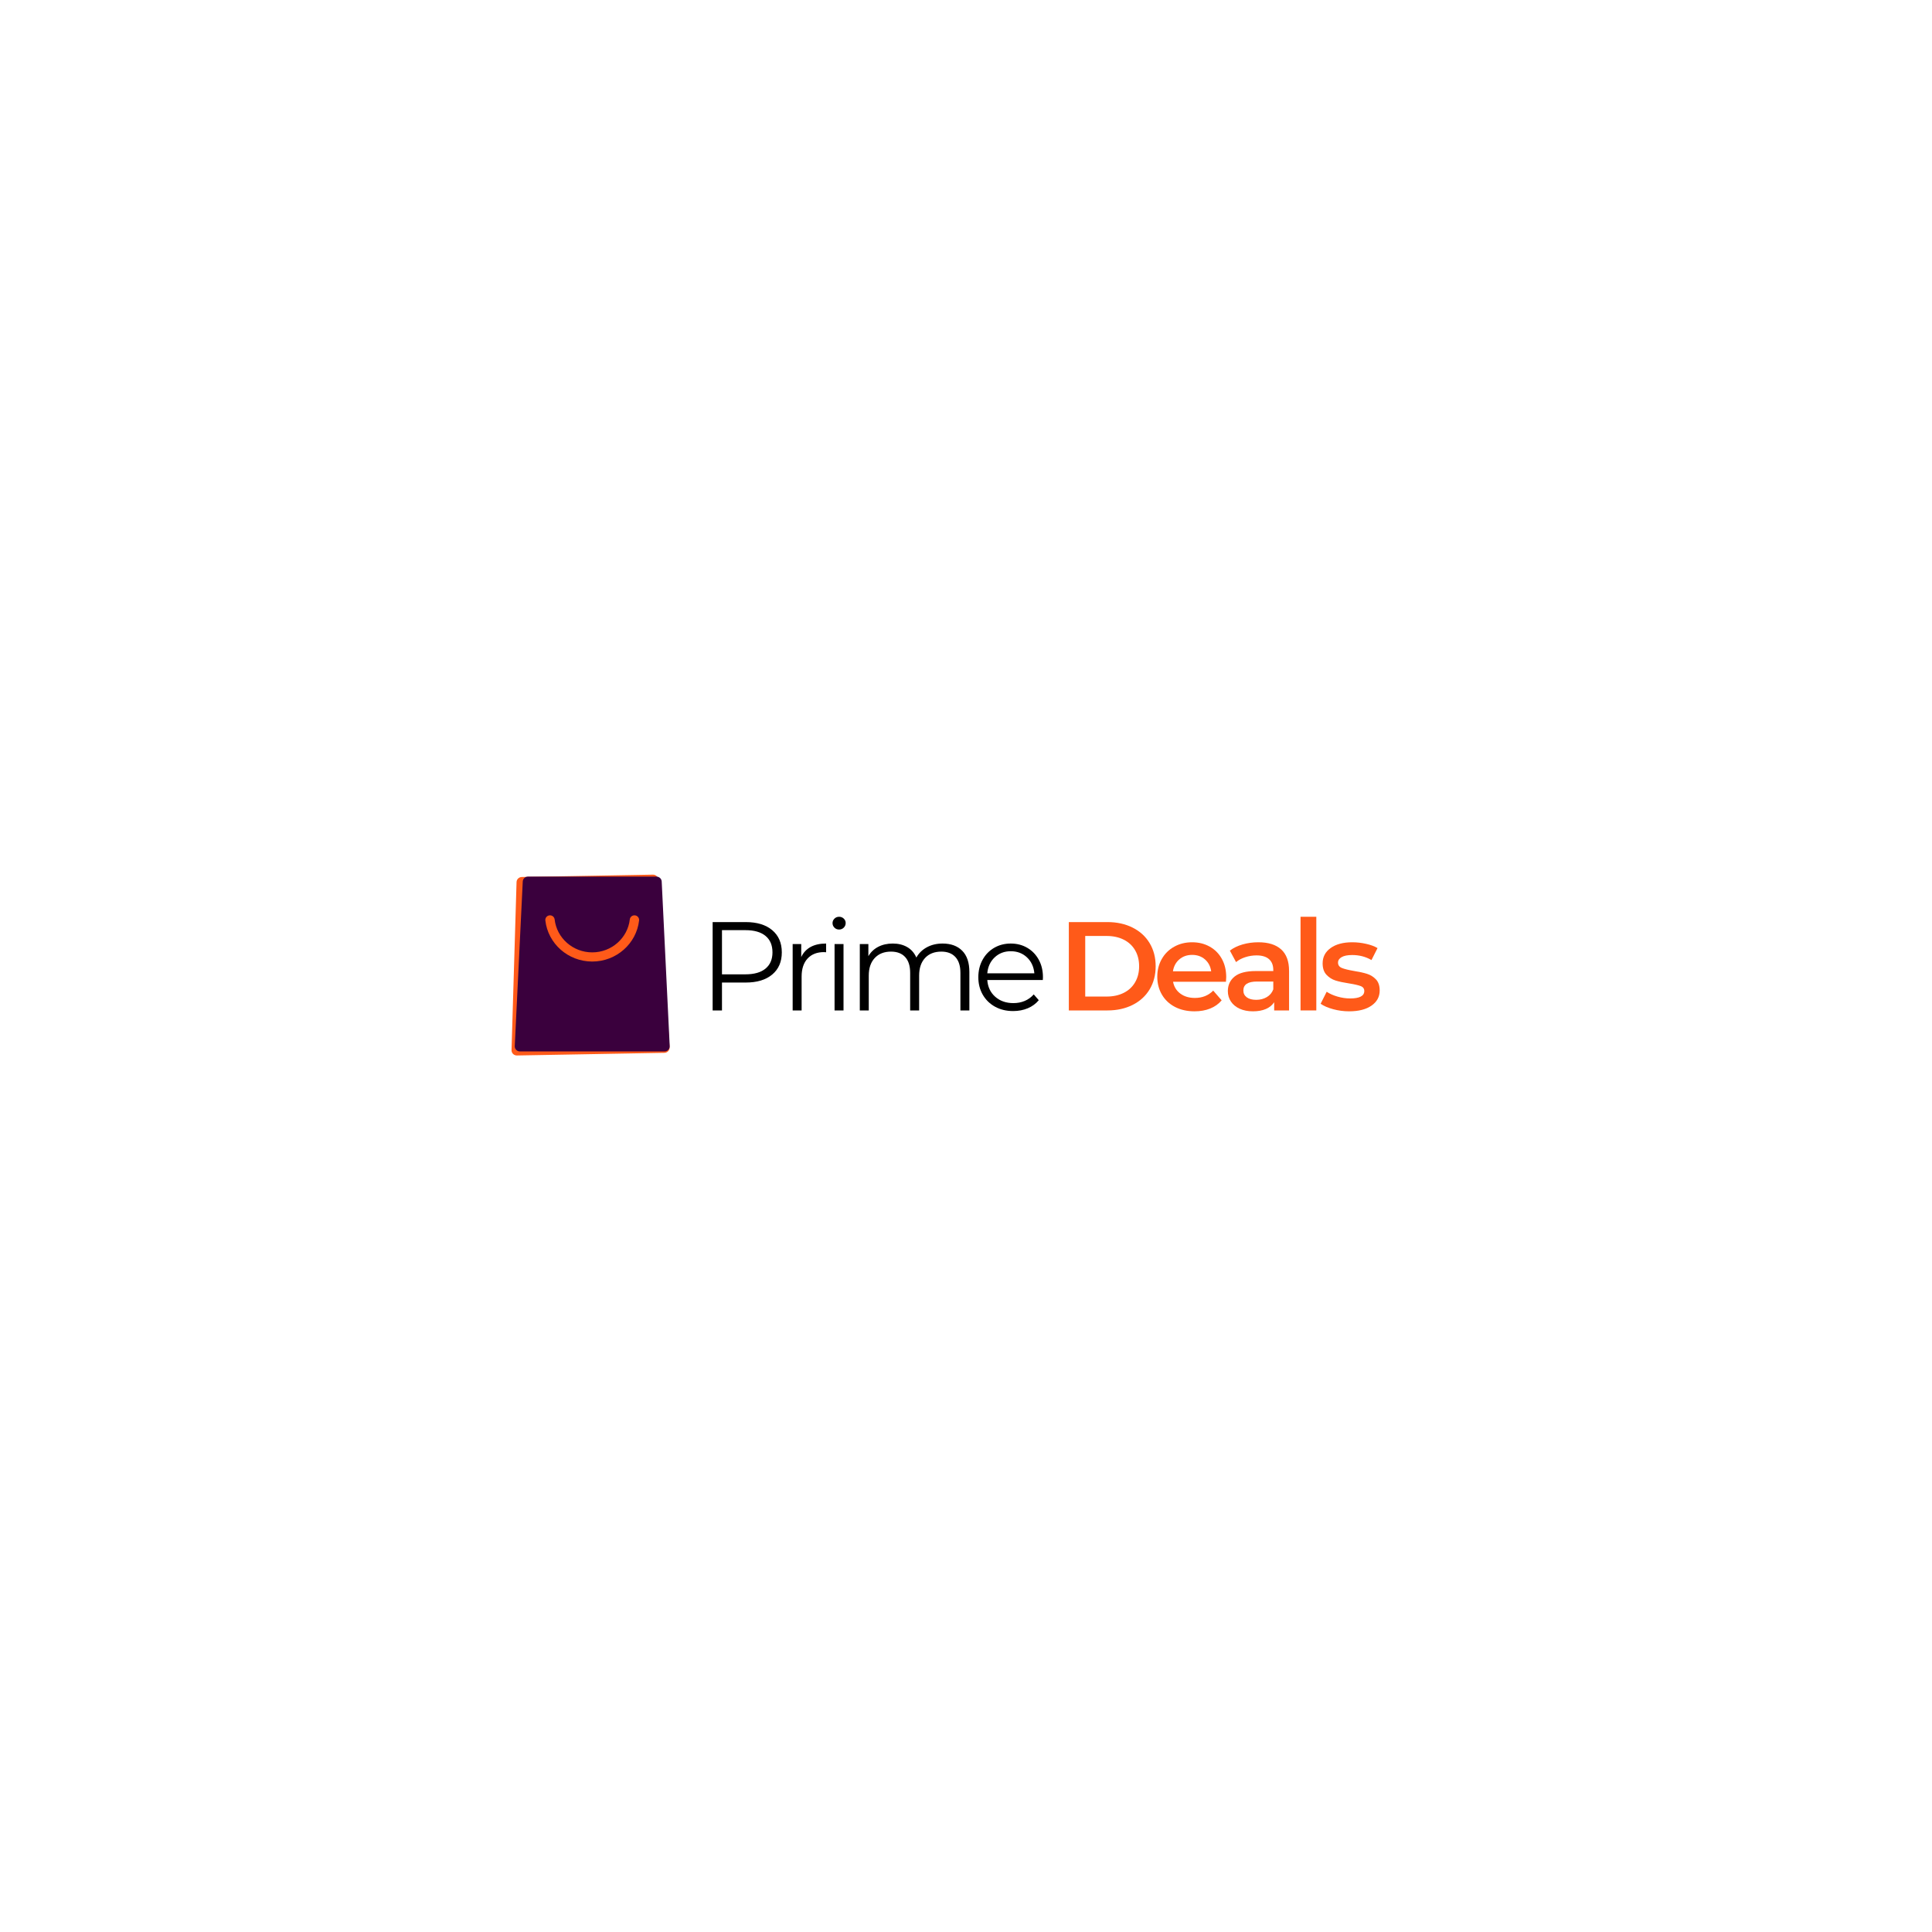
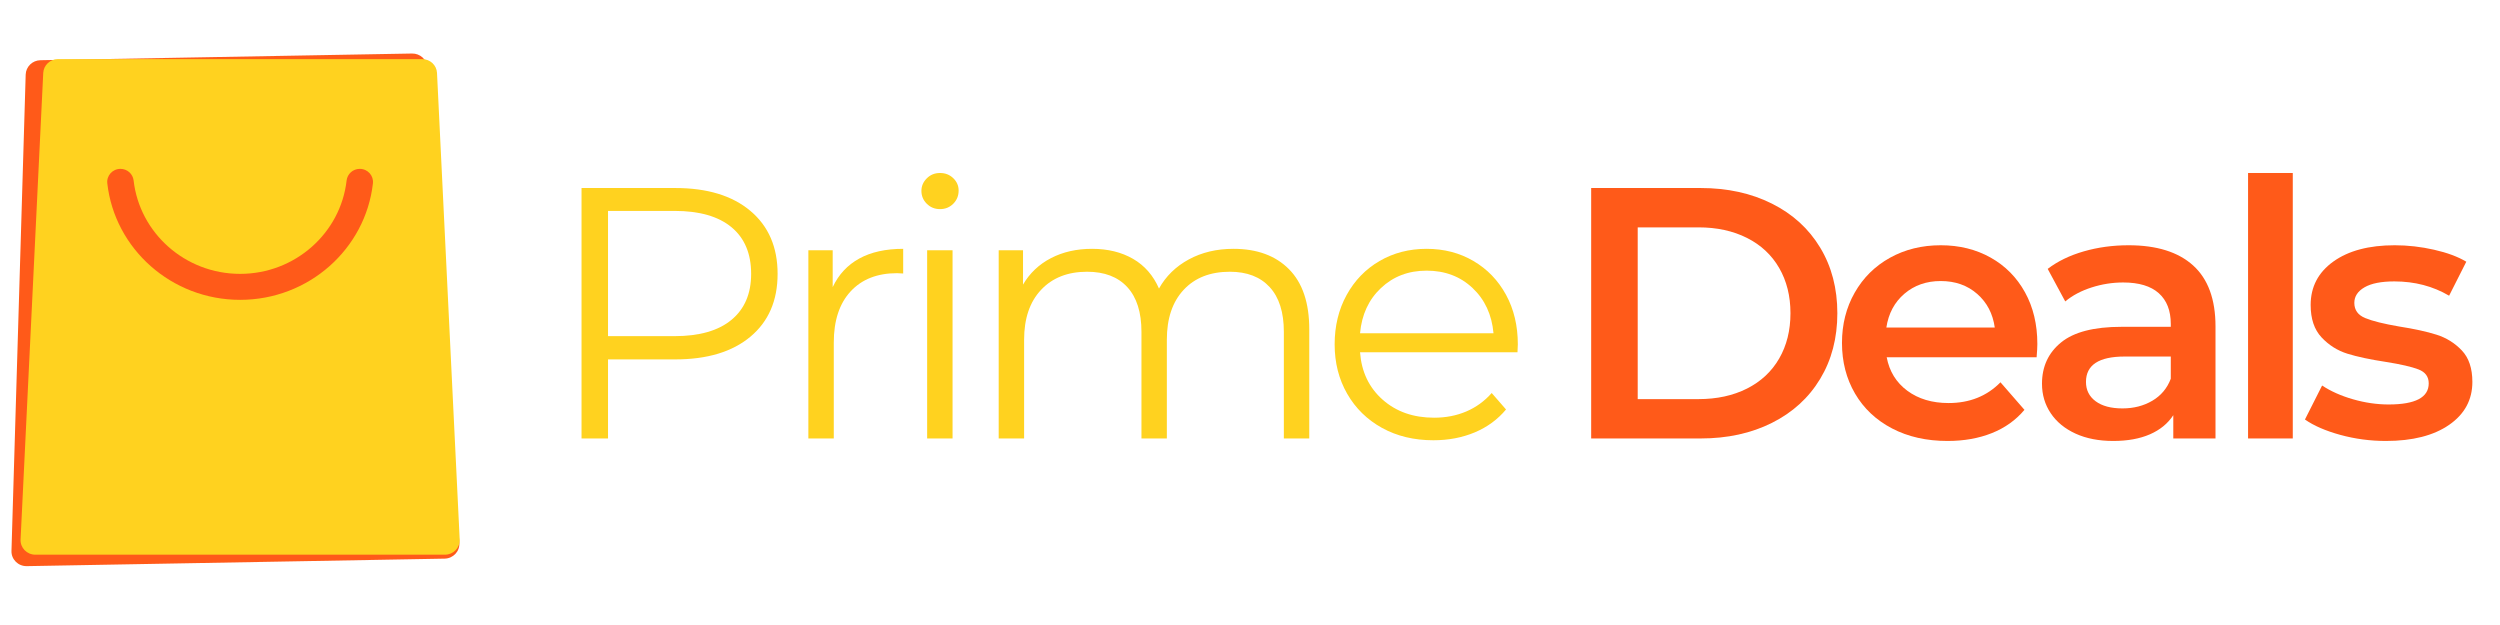
- <svg xmlns="http://www.w3.org/2000/svg" width="2000" zoomAndPan="magnify" viewBox="0 0 1500 1500" height="2000" preserveAspectRatio="xMidYMid meet" version="1.0">
+ <svg xmlns="http://www.w3.org/2000/svg" width="2000" zoomAndPan="magnify" viewBox="0 0 1500 375" height="500" preserveAspectRatio="xMidYMid meet" version="1.0">
  <defs>
    <g />
+     <clipPath id="8c7489e351">
+       <rect x="0" width="1162" y="0" height="263" />
+     </clipPath>
  </defs>
-   <path fill="#ff5a19" d="M 515.828 817.414 L 401.359 819.469 C 398.996 819.516 397.082 817.613 397.156 815.305 L 401.051 684.836 C 401.117 682.676 402.898 680.941 405.105 680.902 L 506.898 679.074 C 509.102 679.035 510.949 680.699 511.09 682.855 L 519.863 813.094 C 520.031 815.406 518.18 817.367 515.828 817.414 Z M 515.828 817.414 " fill-opacity="1" fill-rule="evenodd" />
-   <path fill="#3a003d" d="M 515.922 816.332 L 403.695 816.332 C 401.375 816.332 399.535 814.438 399.648 812.176 L 405.859 684.387 C 405.965 682.266 407.746 680.605 409.906 680.605 L 509.699 680.605 C 511.855 680.605 513.641 682.266 513.742 684.387 L 519.957 812.176 C 520.066 814.438 518.227 816.332 515.922 816.332 Z M 515.922 816.332 " fill-opacity="1" fill-rule="evenodd" />
-   <path fill="#ff5a19" d="M 459.801 746.535 C 440.988 746.535 425.438 732.559 423.41 714.641 C 423.168 712.52 424.84 710.66 427.016 710.66 C 428.875 710.66 430.418 712.043 430.621 713.855 C 432.258 728.215 444.727 739.422 459.801 739.422 C 474.879 739.422 487.348 728.215 488.973 713.855 C 489.18 712.043 490.719 710.66 492.578 710.66 C 494.754 710.66 496.426 712.52 496.184 714.641 C 494.164 732.547 478.625 746.535 459.801 746.535 Z M 459.801 746.535 " fill-opacity="1" fill-rule="nonzero" />
-   <g fill="#000000" fill-opacity="1">
-     <g transform="translate(542.1204, 784.4999)">
-       <g>
-         <path d="M 36.844 -68.594 C 45.602 -68.594 52.461 -66.504 57.422 -62.328 C 62.391 -58.148 64.875 -52.398 64.875 -45.078 C 64.875 -37.766 62.391 -32.031 57.422 -27.875 C 52.461 -23.727 45.602 -21.656 36.844 -21.656 L 18.422 -21.656 L 18.422 0 L 11.172 0 L 11.172 -68.594 Z M 36.656 -28.031 C 43.445 -28.031 48.641 -29.516 52.234 -32.484 C 55.828 -35.461 57.625 -39.66 57.625 -45.078 C 57.625 -50.629 55.828 -54.891 52.234 -57.859 C 48.641 -60.836 43.445 -62.328 36.656 -62.328 L 18.422 -62.328 L 18.422 -28.031 Z M 36.656 -28.031 " />
+   <path fill="#ff5a19" d="M 266.77 335.184 L 16.086 339.684 C 10.91 339.785 6.719 335.613 6.883 330.562 L 15.41 44.734 C 15.555 40.012 19.461 36.207 24.289 36.125 L 247.215 32.113 C 252.043 32.031 256.09 35.672 256.398 40.398 L 275.605 325.715 C 275.973 330.785 271.926 335.082 266.77 335.184 Z M 266.77 335.184 " fill-opacity="1" fill-rule="evenodd" />
+   <path fill="#ffd21f" d="M 266.973 332.812 L 21.199 332.812 C 16.129 332.812 12.098 328.66 12.344 323.707 L 25.945 43.754 C 26.172 39.109 30.078 35.469 34.805 35.469 L 253.352 35.469 C 258.074 35.469 261.984 39.109 262.207 43.754 L 275.812 323.707 C 276.055 328.66 272.027 332.812 266.973 332.812 Z M 266.973 332.812 " fill-opacity="1" fill-rule="evenodd" />
+   <path fill="#ff5a19" d="M 144.078 179.906 C 102.879 179.906 68.82 149.285 64.383 110.031 C 63.852 105.387 67.512 101.316 72.277 101.316 C 76.348 101.316 79.723 104.344 80.172 108.312 C 83.754 139.773 111.062 164.32 144.078 164.32 C 177.094 164.32 204.398 139.773 207.961 108.312 C 208.41 104.344 211.785 101.316 215.855 101.316 C 220.621 101.316 224.281 105.387 223.75 110.031 C 219.332 149.262 185.293 179.906 144.078 179.906 Z M 144.078 179.906 " fill-opacity="1" fill-rule="nonzero" />
+   <g transform="matrix(1, 0, 0, 1, 324, 55)">
+     <g clip-path="url(#8c7489e351)">
+       <g fill="#ffd21f" fill-opacity="1">
+         <g transform="translate(0.452399, 208.0767)">
+           <g>
+             <path d="M 80.719 -150.266 C 99.895 -150.266 114.922 -145.688 125.797 -136.531 C 136.672 -127.375 142.109 -114.781 142.109 -98.75 C 142.109 -82.719 136.672 -70.156 125.797 -61.062 C 114.922 -51.977 99.895 -47.438 80.719 -47.438 L 40.359 -47.438 L 40.359 0 L 24.469 0 L 24.469 -150.266 Z M 80.281 -61.391 C 95.164 -61.391 106.547 -64.645 114.422 -71.156 C 122.297 -77.676 126.234 -86.875 126.234 -98.75 C 126.234 -110.914 122.297 -120.254 114.422 -126.766 C 106.547 -133.273 95.164 -136.531 80.281 -136.531 L 40.359 -136.531 L 40.359 -61.391 Z M 80.281 -61.391 " />
+           </g>
+         </g>
      </g>
-     </g>
-   </g>
-   <g fill="#000000" fill-opacity="1">
-     <g transform="translate(605.7168, 784.4999)">
-       <g>
-         <path d="M 16.359 -41.453 C 17.992 -44.91 20.426 -47.52 23.656 -49.281 C 26.895 -51.051 30.898 -51.938 35.672 -51.938 L 35.672 -45.172 L 34 -45.281 C 28.582 -45.281 24.336 -43.613 21.266 -40.281 C 18.191 -36.945 16.656 -32.273 16.656 -26.266 L 16.656 0 L 9.703 0 L 9.703 -51.547 L 16.359 -51.547 Z M 16.359 -41.453 " />
+       <g fill="#ffd21f" fill-opacity="1">
+         <g transform="translate(139.7684, 208.0767)">
+           <g>
+             <path d="M 35.844 -90.812 C 39.426 -98.395 44.758 -104.117 51.844 -107.984 C 58.926 -111.848 67.691 -113.781 78.141 -113.781 L 78.141 -98.969 L 74.484 -99.172 C 62.609 -99.172 53.305 -95.52 46.578 -88.219 C 39.859 -80.926 36.5 -70.695 36.5 -57.531 L 36.5 0 L 21.25 0 L 21.25 -112.922 L 35.844 -112.922 Z M 35.844 -90.812 " />
+           </g>
+         </g>
      </g>
-     </g>
-   </g>
-   <g fill="#000000" fill-opacity="1">
-     <g transform="translate(638.2496, 784.4999)">
-       <g>
-         <path d="M 9.703 -51.547 L 16.656 -51.547 L 16.656 0 L 9.703 0 Z M 13.219 -62.812 C 11.781 -62.812 10.57 -63.301 9.594 -64.281 C 8.613 -65.27 8.125 -66.445 8.125 -67.812 C 8.125 -69.125 8.613 -70.27 9.594 -71.25 C 10.57 -72.227 11.781 -72.719 13.219 -72.719 C 14.656 -72.719 15.863 -72.242 16.844 -71.297 C 17.832 -70.348 18.328 -69.219 18.328 -67.906 C 18.328 -66.477 17.832 -65.27 16.844 -64.281 C 15.863 -63.301 14.656 -62.812 13.219 -62.812 Z M 13.219 -62.812 " />
+       <g fill="#ffd21f" fill-opacity="1">
+         <g transform="translate(211.0358, 208.0767)">
+           <g>
+             <path d="M 21.25 -112.922 L 36.5 -112.922 L 36.5 0 L 21.25 0 Z M 28.969 -137.609 C 25.82 -137.609 23.176 -138.68 21.031 -140.828 C 18.883 -142.973 17.812 -145.547 17.812 -148.547 C 17.812 -151.41 18.883 -153.914 21.031 -156.062 C 23.176 -158.207 25.82 -159.281 28.969 -159.281 C 32.125 -159.281 34.773 -158.242 36.922 -156.172 C 39.066 -154.098 40.141 -151.629 40.141 -148.766 C 40.141 -145.617 39.066 -142.973 36.922 -140.828 C 34.773 -138.68 32.125 -137.609 28.969 -137.609 Z M 28.969 -137.609 " />
+           </g>
+         </g>
      </g>
-     </g>
-   </g>
-   <g fill="#000000" fill-opacity="1">
-     <g transform="translate(657.8475, 784.4999)">
-       <g>
-         <path d="M 73.984 -51.938 C 80.453 -51.938 85.531 -50.07 89.219 -46.344 C 92.914 -42.625 94.766 -37.141 94.766 -29.891 L 94.766 0 L 87.812 0 L 87.812 -29.203 C 87.812 -34.555 86.52 -38.641 83.938 -41.453 C 81.352 -44.266 77.711 -45.672 73.016 -45.672 C 67.648 -45.672 63.43 -44.02 60.359 -40.719 C 57.297 -37.414 55.766 -32.859 55.766 -27.047 L 55.766 0 L 48.797 0 L 48.797 -29.203 C 48.797 -34.555 47.504 -38.641 44.922 -41.453 C 42.348 -44.266 38.676 -45.672 33.906 -45.672 C 28.613 -45.672 24.414 -44.02 21.312 -40.719 C 18.207 -37.414 16.656 -32.859 16.656 -27.047 L 16.656 0 L 9.703 0 L 9.703 -51.547 L 16.359 -51.547 L 16.359 -42.141 C 18.191 -45.273 20.738 -47.691 24 -49.391 C 27.27 -51.086 31.031 -51.938 35.281 -51.938 C 39.594 -51.938 43.332 -51.02 46.5 -49.188 C 49.664 -47.363 52.035 -44.656 53.609 -41.062 C 55.504 -44.457 58.227 -47.117 61.781 -49.047 C 65.344 -50.973 69.41 -51.938 73.984 -51.938 Z M 73.984 -51.938 " />
+       <g fill="#ffd21f" fill-opacity="1">
+         <g transform="translate(253.9675, 208.0767)">
+           <g>
+             <path d="M 162.078 -113.781 C 176.242 -113.781 187.367 -109.695 195.453 -101.531 C 203.547 -93.375 207.594 -81.352 207.594 -65.469 L 207.594 0 L 192.344 0 L 192.344 -63.969 C 192.344 -75.707 189.516 -84.648 183.859 -90.797 C 178.211 -96.953 170.238 -100.031 159.938 -100.031 C 148.195 -100.031 138.961 -96.414 132.234 -89.188 C 125.504 -81.969 122.141 -71.988 122.141 -59.25 L 122.141 0 L 106.906 0 L 106.906 -63.969 C 106.906 -75.707 104.078 -84.648 98.422 -90.797 C 92.773 -96.953 84.727 -100.031 74.281 -100.031 C 62.688 -100.031 53.488 -96.414 46.688 -89.188 C 39.895 -81.969 36.5 -71.988 36.5 -59.25 L 36.5 0 L 21.25 0 L 21.25 -112.922 L 35.844 -112.922 L 35.844 -92.312 C 39.852 -99.176 45.438 -104.469 52.594 -108.188 C 59.75 -111.914 67.977 -113.781 77.281 -113.781 C 86.727 -113.781 94.922 -111.773 101.859 -107.766 C 108.797 -103.754 113.984 -97.816 117.422 -89.953 C 121.578 -97.391 127.551 -103.219 135.344 -107.438 C 143.145 -111.664 152.055 -113.781 162.078 -113.781 Z M 162.078 -113.781 " />
+           </g>
+         </g>
      </g>
-     </g>
-   </g>
-   <g fill="#000000" fill-opacity="1">
-     <g transform="translate(755.0552, 784.4999)">
-       <g>
-         <path d="M 54.594 -23.625 L 11.469 -23.625 C 11.852 -18.258 13.906 -13.926 17.625 -10.625 C 21.352 -7.332 26.062 -5.688 31.75 -5.688 C 34.945 -5.688 37.883 -6.254 40.562 -7.391 C 43.25 -8.535 45.57 -10.223 47.531 -12.453 L 51.453 -7.938 C 49.16 -5.195 46.301 -3.109 42.875 -1.672 C 39.445 -0.234 35.676 0.484 31.562 0.484 C 26.27 0.484 21.582 -0.641 17.5 -2.891 C 13.414 -5.141 10.227 -8.258 7.938 -12.25 C 5.656 -16.238 4.516 -20.75 4.516 -25.781 C 4.516 -30.801 5.609 -35.305 7.797 -39.297 C 9.984 -43.285 12.988 -46.391 16.812 -48.609 C 20.633 -50.828 24.926 -51.938 29.688 -51.938 C 34.457 -51.938 38.738 -50.828 42.531 -48.609 C 46.32 -46.391 49.297 -43.301 51.453 -39.344 C 53.609 -35.395 54.688 -30.875 54.688 -25.781 Z M 29.688 -45.969 C 24.727 -45.969 20.566 -44.379 17.203 -41.203 C 13.836 -38.035 11.926 -33.906 11.469 -28.812 L 48.016 -28.812 C 47.555 -33.906 45.645 -38.035 42.281 -41.203 C 38.914 -44.379 34.719 -45.969 29.688 -45.969 Z M 29.688 -45.969 " />
+       <g fill="#ffd21f" fill-opacity="1">
+         <g transform="translate(466.9135, 208.0767)">
+           <g>
+             <path d="M 119.578 -51.734 L 25.109 -51.734 C 25.973 -40.004 30.484 -30.523 38.641 -23.297 C 46.797 -16.066 57.098 -12.453 69.547 -12.453 C 76.566 -12.453 83.008 -13.703 88.875 -16.203 C 94.738 -18.711 99.816 -22.398 104.109 -27.266 L 112.703 -17.391 C 107.691 -11.379 101.43 -6.797 93.922 -3.641 C 86.41 -0.492 78.145 1.078 69.125 1.078 C 57.531 1.078 47.258 -1.391 38.312 -6.328 C 29.375 -11.266 22.398 -18.098 17.391 -26.828 C 12.379 -35.555 9.875 -45.43 9.875 -56.453 C 9.875 -67.473 12.27 -77.348 17.062 -86.078 C 21.863 -94.805 28.445 -101.602 36.812 -106.469 C 45.188 -111.344 54.598 -113.781 65.047 -113.781 C 75.492 -113.781 84.867 -111.344 93.172 -106.469 C 101.473 -101.602 107.984 -94.844 112.703 -86.188 C 117.422 -77.531 119.781 -67.617 119.781 -56.453 Z M 65.047 -100.688 C 54.172 -100.688 45.047 -97.211 37.672 -90.266 C 30.305 -83.328 26.117 -74.273 25.109 -63.109 L 105.188 -63.109 C 104.188 -74.273 100 -83.328 92.625 -90.266 C 85.258 -97.211 76.066 -100.688 65.047 -100.688 Z M 65.047 -100.688 " />
+           </g>
+         </g>
      </g>
-     </g>
-   </g>
-   <g fill="#ff5a19" fill-opacity="1">
-     <g transform="translate(820.6153, 784.4999)">
-       <g>
-         <path d="M 9.219 -68.594 L 39.203 -68.594 C 46.516 -68.594 53.016 -67.172 58.703 -64.328 C 64.391 -61.492 68.801 -57.477 71.938 -52.281 C 75.07 -47.082 76.641 -41.086 76.641 -34.297 C 76.641 -27.504 75.07 -21.508 71.938 -16.312 C 68.801 -11.125 64.391 -7.109 58.703 -4.266 C 53.016 -1.422 46.516 0 39.203 0 L 9.219 0 Z M 38.609 -10.781 C 43.641 -10.781 48.066 -11.742 51.891 -13.672 C 55.711 -15.598 58.648 -18.344 60.703 -21.906 C 62.766 -25.469 63.797 -29.598 63.797 -34.297 C 63.797 -39.004 62.766 -43.133 60.703 -46.688 C 58.648 -50.25 55.711 -52.992 51.891 -54.922 C 48.066 -56.848 43.641 -57.812 38.609 -57.812 L 21.953 -57.812 L 21.953 -10.781 Z M 38.609 -10.781 " />
+       <g fill="#ff5a19" fill-opacity="1">
+         <g transform="translate(610.5316, 208.0767)">
+           <g>
+             <path d="M 20.172 -150.266 L 85.875 -150.266 C 101.895 -150.266 116.129 -147.148 128.578 -140.922 C 141.035 -134.703 150.695 -125.906 157.562 -114.531 C 164.438 -103.156 167.875 -90.023 167.875 -75.141 C 167.875 -60.254 164.438 -47.117 157.562 -35.734 C 150.695 -24.359 141.035 -15.555 128.578 -9.328 C 116.129 -3.109 101.895 0 85.875 0 L 20.172 0 Z M 84.578 -23.609 C 95.598 -23.609 105.297 -25.719 113.672 -29.938 C 122.047 -34.164 128.484 -40.176 132.984 -47.969 C 137.492 -55.77 139.75 -64.828 139.75 -75.141 C 139.75 -85.441 137.492 -94.488 132.984 -102.281 C 128.484 -110.082 122.047 -116.094 113.672 -120.312 C 105.297 -124.539 95.598 -126.656 84.578 -126.656 L 48.094 -126.656 L 48.094 -23.609 Z M 84.578 -23.609 " />
+           </g>
+         </g>
      </g>
-     </g>
-   </g>
-   <g fill="#ff5a19" fill-opacity="1">
-     <g transform="translate(894.7949, 784.4999)">
-       <g>
-         <path d="M 57.234 -25.875 C 57.234 -25.02 57.164 -23.812 57.031 -22.25 L 15.969 -22.25 C 16.688 -18.395 18.566 -15.336 21.609 -13.078 C 24.648 -10.828 28.422 -9.703 32.922 -9.703 C 38.672 -9.703 43.41 -11.598 47.141 -15.391 L 53.703 -7.844 C 51.348 -5.031 48.375 -2.906 44.781 -1.469 C 41.188 -0.031 37.141 0.688 32.641 0.688 C 26.891 0.688 21.82 -0.453 17.438 -2.734 C 13.062 -5.023 9.68 -8.211 7.297 -12.297 C 4.91 -16.379 3.719 -21.004 3.719 -26.172 C 3.719 -31.266 4.879 -35.852 7.203 -39.938 C 9.523 -44.02 12.742 -47.203 16.859 -49.484 C 20.973 -51.773 25.609 -52.922 30.766 -52.922 C 35.867 -52.922 40.426 -51.789 44.438 -49.531 C 48.457 -47.281 51.594 -44.113 53.844 -40.031 C 56.102 -35.945 57.234 -31.227 57.234 -25.875 Z M 30.766 -43.125 C 26.848 -43.125 23.535 -41.961 20.828 -39.641 C 18.117 -37.316 16.469 -34.227 15.875 -30.375 L 45.562 -30.375 C 45.039 -34.164 43.441 -37.238 40.766 -39.594 C 38.086 -41.945 34.754 -43.125 30.766 -43.125 Z M 30.766 -43.125 " />
+       <g fill="#ff5a19" fill-opacity="1">
+         <g transform="translate(773.0314, 208.0767)">
+           <g>
+             <path d="M 125.375 -56.672 C 125.375 -54.805 125.227 -52.16 124.938 -48.734 L 34.984 -48.734 C 36.566 -40.285 40.68 -33.594 47.328 -28.656 C 53.984 -23.719 62.25 -21.25 72.125 -21.25 C 84.719 -21.25 95.094 -25.398 103.25 -33.703 L 117.641 -17.172 C 112.484 -11.016 105.969 -6.363 98.094 -3.219 C 90.227 -0.07 81.359 1.5 71.484 1.5 C 58.891 1.5 47.797 -1.004 38.203 -6.016 C 28.617 -11.023 21.211 -18 15.984 -26.938 C 10.766 -35.883 8.156 -46.008 8.156 -57.312 C 8.156 -68.477 10.695 -78.531 15.781 -87.469 C 20.863 -96.414 27.91 -103.395 36.922 -108.406 C 45.941 -113.414 56.102 -115.922 67.406 -115.922 C 78.57 -115.922 88.555 -113.453 97.359 -108.516 C 106.16 -103.578 113.031 -96.633 117.969 -87.688 C 122.906 -78.75 125.375 -68.41 125.375 -56.672 Z M 67.406 -94.453 C 58.82 -94.453 51.555 -91.91 45.609 -86.828 C 39.672 -81.754 36.062 -74.992 34.781 -66.547 L 99.828 -66.547 C 98.68 -74.848 95.172 -81.57 89.297 -86.719 C 83.43 -91.875 76.133 -94.453 67.406 -94.453 Z M 67.406 -94.453 " />
+           </g>
+         </g>
      </g>
-     </g>
-   </g>
-   <g fill="#ff5a19" fill-opacity="1">
-     <g transform="translate(948.984, 784.4999)">
-       <g>
-         <path d="M 28.031 -52.922 C 35.738 -52.922 41.633 -51.07 45.719 -47.375 C 49.801 -43.688 51.844 -38.117 51.844 -30.672 L 51.844 0 L 40.281 0 L 40.281 -6.375 C 38.781 -4.082 36.641 -2.332 33.859 -1.125 C 31.078 0.082 27.727 0.688 23.812 0.688 C 19.895 0.688 16.461 0.02 13.516 -1.312 C 10.578 -2.656 8.305 -4.52 6.703 -6.906 C 5.109 -9.289 4.312 -11.988 4.312 -15 C 4.312 -19.695 6.055 -23.469 9.547 -26.312 C 13.047 -29.156 18.551 -30.578 26.062 -30.578 L 39.594 -30.578 L 39.594 -31.359 C 39.594 -35.016 38.5 -37.82 36.312 -39.781 C 34.125 -41.75 30.875 -42.734 26.562 -42.734 C 23.613 -42.734 20.719 -42.273 17.875 -41.359 C 15.039 -40.441 12.645 -39.164 10.688 -37.531 L 5.875 -46.453 C 8.625 -48.547 11.926 -50.145 15.781 -51.25 C 19.633 -52.363 23.719 -52.922 28.031 -52.922 Z M 26.359 -8.234 C 29.43 -8.234 32.16 -8.938 34.547 -10.344 C 36.93 -11.75 38.613 -13.754 39.594 -16.359 L 39.594 -22.438 L 26.953 -22.438 C 19.891 -22.438 16.359 -20.117 16.359 -15.484 C 16.359 -13.266 17.238 -11.5 19 -10.188 C 20.77 -8.883 23.223 -8.234 26.359 -8.234 Z M 26.359 -8.234 " />
+       <g fill="#ff5a19" fill-opacity="1">
+         <g transform="translate(891.7396, 208.0767)">
+           <g>
+             <path d="M 61.391 -115.922 C 78.285 -115.922 91.203 -111.879 100.141 -103.797 C 109.086 -95.711 113.562 -83.508 113.562 -67.188 L 113.562 0 L 88.234 0 L 88.234 -13.953 C 84.941 -8.941 80.254 -5.113 74.172 -2.469 C 68.086 0.176 60.754 1.5 52.172 1.5 C 43.578 1.5 36.062 0.035 29.625 -2.891 C 23.188 -5.828 18.211 -9.906 14.703 -15.125 C 11.203 -20.352 9.453 -26.258 9.453 -32.844 C 9.453 -43.145 13.281 -51.41 20.938 -57.641 C 28.594 -63.867 40.648 -66.984 57.109 -66.984 L 86.734 -66.984 L 86.734 -68.688 C 86.734 -76.707 84.332 -82.863 79.531 -87.156 C 74.738 -91.445 67.617 -93.594 58.172 -93.594 C 51.734 -93.594 45.398 -92.594 39.172 -90.594 C 32.953 -88.594 27.695 -85.801 23.406 -82.219 L 12.875 -101.75 C 18.883 -106.332 26.113 -109.836 34.562 -112.266 C 43.008 -114.703 51.953 -115.922 61.391 -115.922 Z M 57.75 -18.031 C 64.477 -18.031 70.453 -19.566 75.672 -22.641 C 80.891 -25.723 84.578 -30.125 86.734 -35.844 L 86.734 -49.156 L 59.031 -49.156 C 43.57 -49.156 35.844 -44.078 35.844 -33.922 C 35.844 -29.055 37.773 -25.191 41.641 -22.328 C 45.504 -19.461 50.875 -18.031 57.75 -18.031 Z M 57.75 -18.031 " />
+           </g>
+         </g>
      </g>
-     </g>
-   </g>
-   <g fill="#ff5a19" fill-opacity="1">
-     <g transform="translate(1001.703, 784.4999)">
-       <g>
-         <path d="M 8.031 -72.719 L 20.281 -72.719 L 20.281 0 L 8.031 0 Z M 8.031 -72.719 " />
+       <g fill="#ff5a19" fill-opacity="1">
+         <g transform="translate(1007.228, 208.0767)">
+           <g>
+             <path d="M 17.609 -159.281 L 44.438 -159.281 L 44.438 0 L 17.609 0 Z M 17.609 -159.281 " />
+           </g>
+         </g>
      </g>
-     </g>
-   </g>
-   <g fill="#ff5a19" fill-opacity="1">
-     <g transform="translate(1023.261, 784.4999)">
-       <g>
-         <path d="M 24.203 0.688 C 19.961 0.688 15.816 0.133 11.766 -0.969 C 7.711 -2.082 4.477 -3.488 2.062 -5.188 L 6.766 -14.5 C 9.117 -12.938 11.941 -11.68 15.234 -10.734 C 18.535 -9.785 21.785 -9.312 24.984 -9.312 C 32.305 -9.312 35.969 -11.238 35.969 -15.094 C 35.969 -16.926 35.035 -18.195 33.172 -18.906 C 31.305 -19.625 28.316 -20.312 24.203 -20.969 C 19.891 -21.625 16.379 -22.375 13.672 -23.219 C 10.961 -24.07 8.609 -25.562 6.609 -27.688 C 4.617 -29.812 3.625 -32.766 3.625 -36.547 C 3.625 -41.516 5.695 -45.484 9.844 -48.453 C 14 -51.43 19.602 -52.922 26.656 -52.922 C 30.25 -52.922 33.844 -52.508 37.438 -51.688 C 41.031 -50.875 43.969 -49.781 46.25 -48.406 L 41.547 -39.109 C 37.109 -41.711 32.113 -43.016 26.562 -43.016 C 22.969 -43.016 20.238 -42.473 18.375 -41.391 C 16.508 -40.316 15.578 -38.898 15.578 -37.141 C 15.578 -35.18 16.57 -33.789 18.562 -32.969 C 20.562 -32.156 23.648 -31.391 27.828 -30.672 C 32.016 -30.016 35.445 -29.258 38.125 -28.406 C 40.801 -27.562 43.102 -26.125 45.031 -24.094 C 46.957 -22.07 47.922 -19.203 47.922 -15.484 C 47.922 -10.586 45.797 -6.664 41.547 -3.719 C 37.305 -0.781 31.523 0.688 24.203 0.688 Z M 24.203 0.688 " />
+       <g fill="#ff5a19" fill-opacity="1">
+         <g transform="translate(1054.453, 208.0767)">
+           <g>
+             <path d="M 53.031 1.5 C 43.719 1.5 34.625 0.285 25.75 -2.141 C 16.883 -4.578 9.805 -7.656 4.516 -11.375 L 14.812 -31.766 C 19.969 -28.336 26.156 -25.582 33.375 -23.5 C 40.602 -21.426 47.723 -20.391 54.734 -20.391 C 70.766 -20.391 78.781 -24.613 78.781 -33.062 C 78.781 -37.062 76.738 -39.848 72.656 -41.422 C 68.582 -43.004 62.039 -44.508 53.031 -45.938 C 43.582 -47.375 35.883 -49.02 29.938 -50.875 C 24 -52.738 18.848 -55.992 14.484 -60.641 C 10.117 -65.297 7.938 -71.773 7.938 -80.078 C 7.938 -90.953 12.477 -99.645 21.562 -106.156 C 30.656 -112.664 42.93 -115.922 58.391 -115.922 C 66.266 -115.922 74.133 -115.023 82 -113.234 C 89.875 -111.453 96.316 -109.055 101.328 -106.047 L 91.016 -85.656 C 81.285 -91.375 70.336 -94.234 58.172 -94.234 C 50.305 -94.234 44.332 -93.051 40.25 -90.688 C 36.176 -88.332 34.141 -85.223 34.141 -81.359 C 34.141 -77.066 36.32 -74.023 40.688 -72.234 C 45.051 -70.441 51.812 -68.758 60.969 -67.188 C 70.125 -65.758 77.633 -64.113 83.5 -62.25 C 89.375 -60.395 94.422 -57.25 98.641 -52.812 C 102.859 -48.375 104.969 -42.078 104.969 -33.922 C 104.969 -23.18 100.316 -14.594 91.016 -8.156 C 81.711 -1.719 69.051 1.5 53.031 1.5 Z M 53.031 1.5 " />
+           </g>
+         </g>
      </g>
    </g>
  </g>
</svg>
